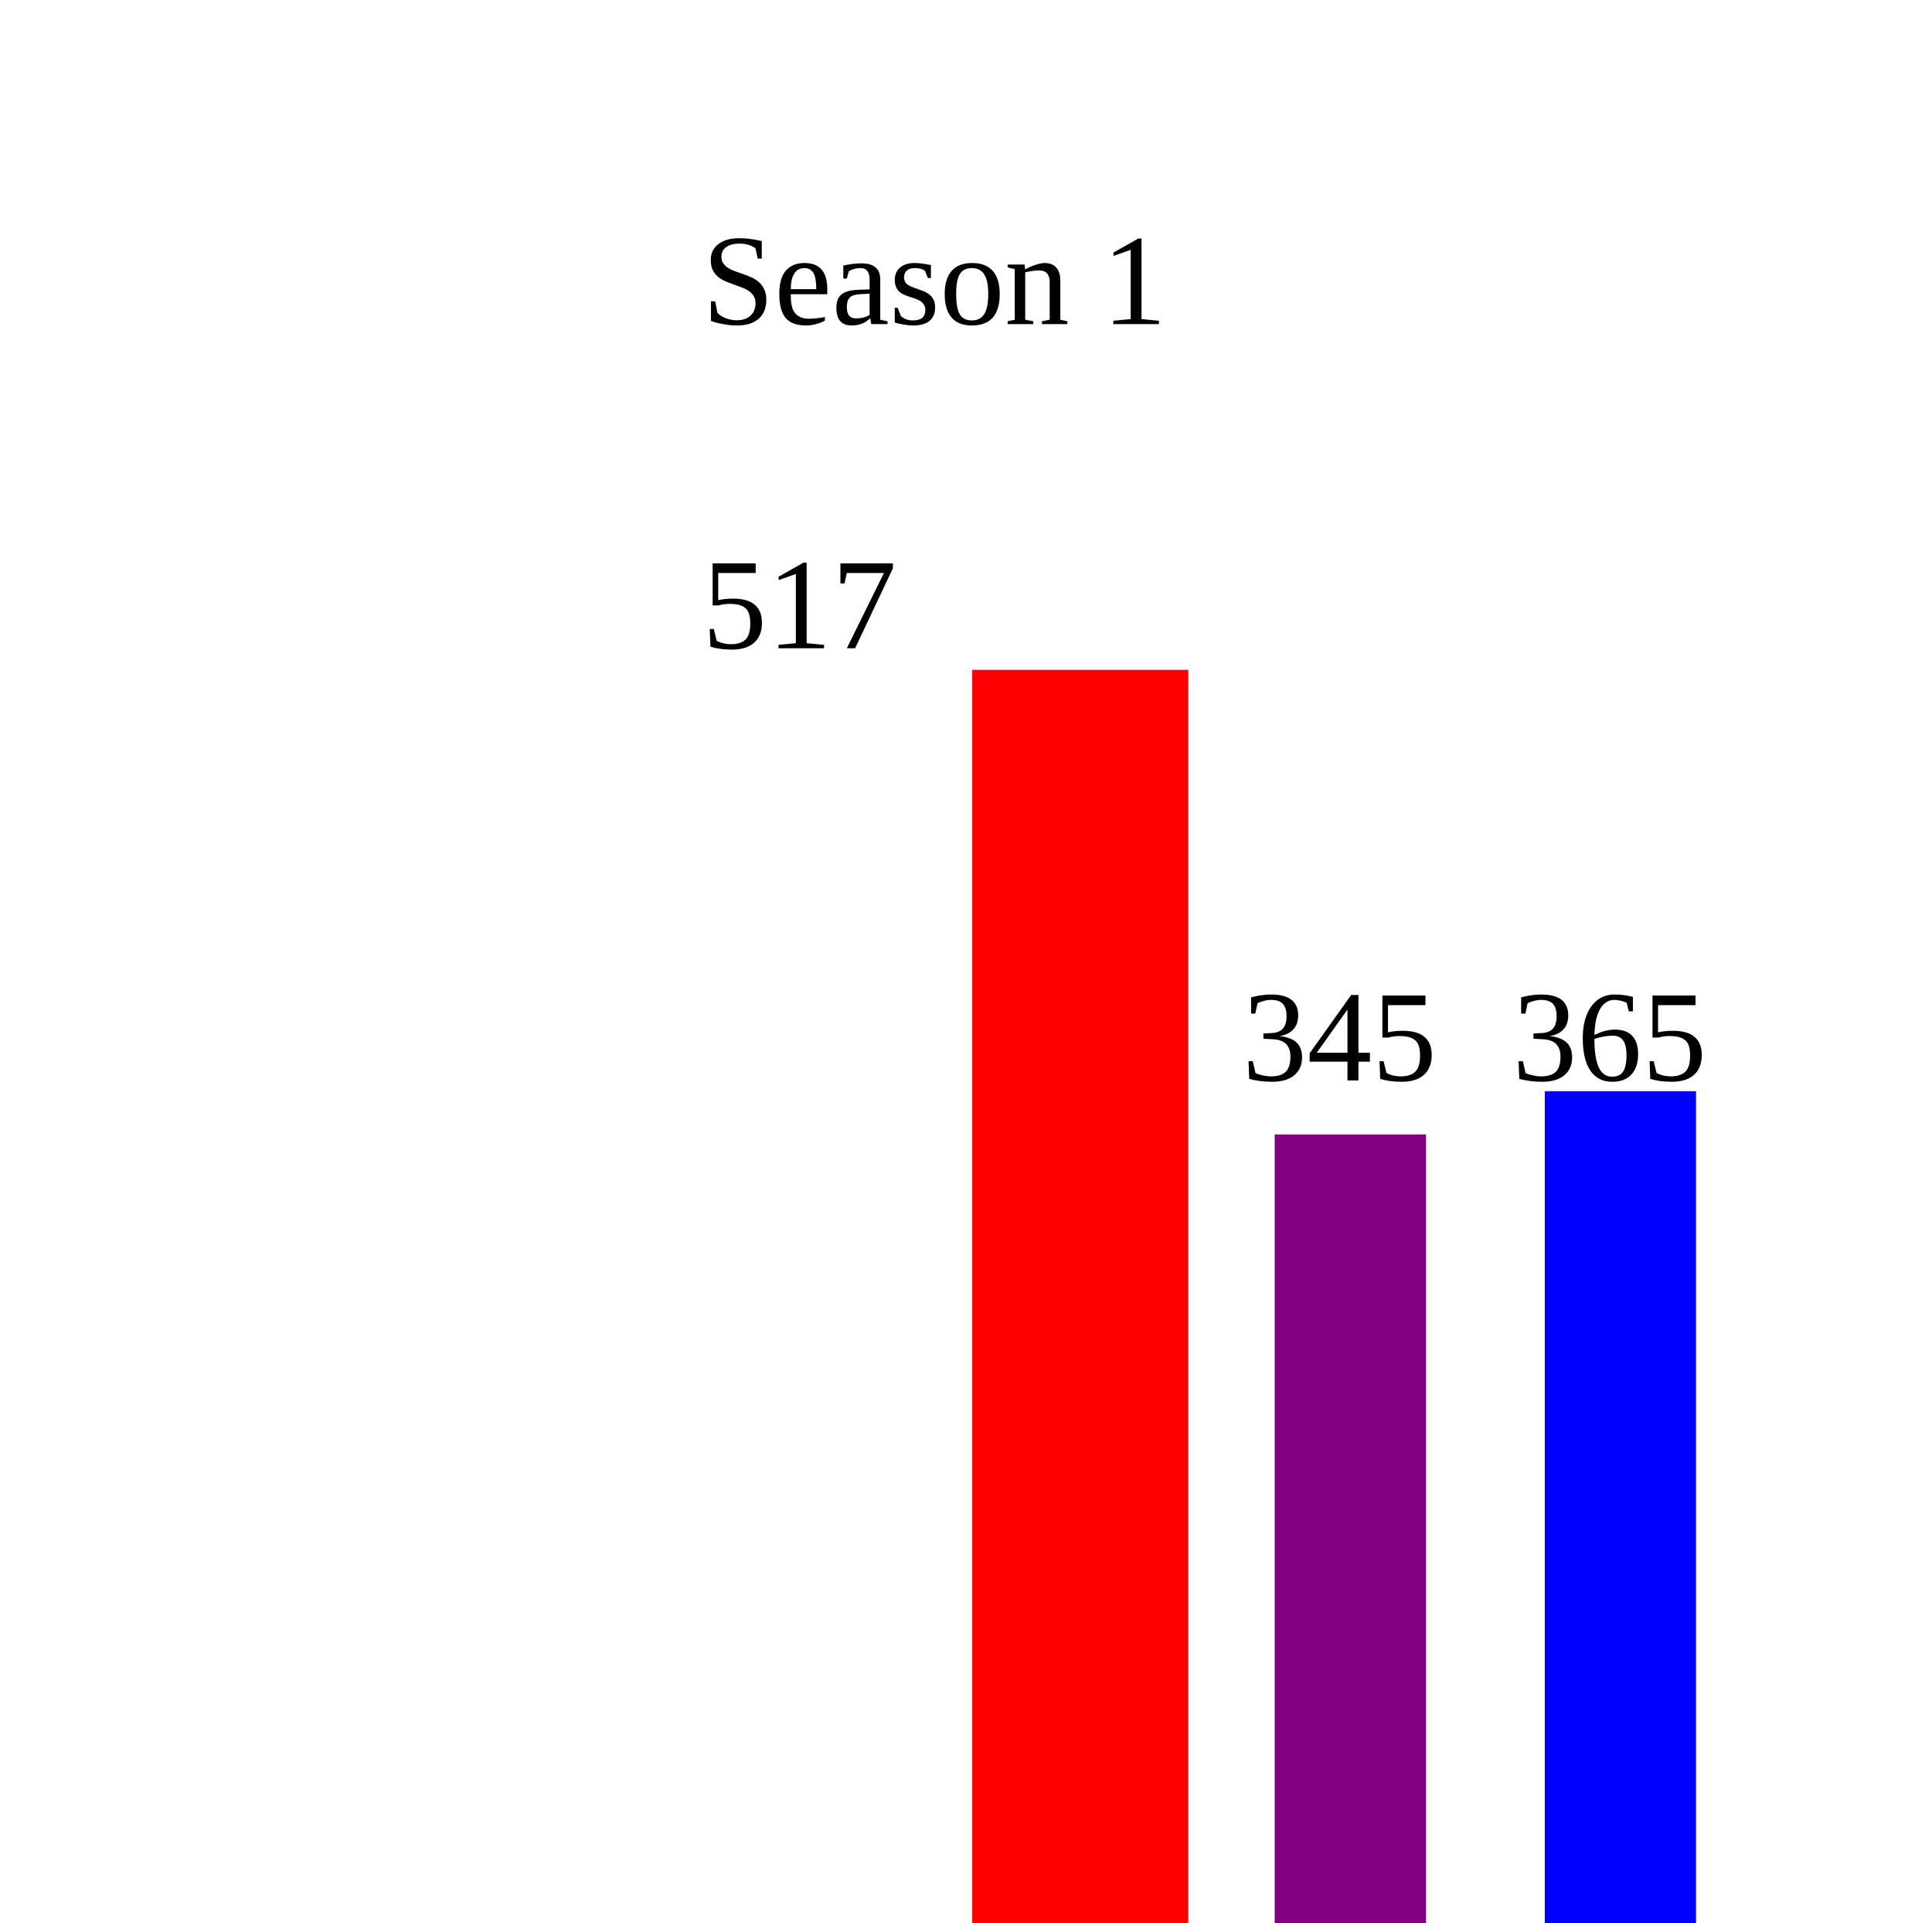
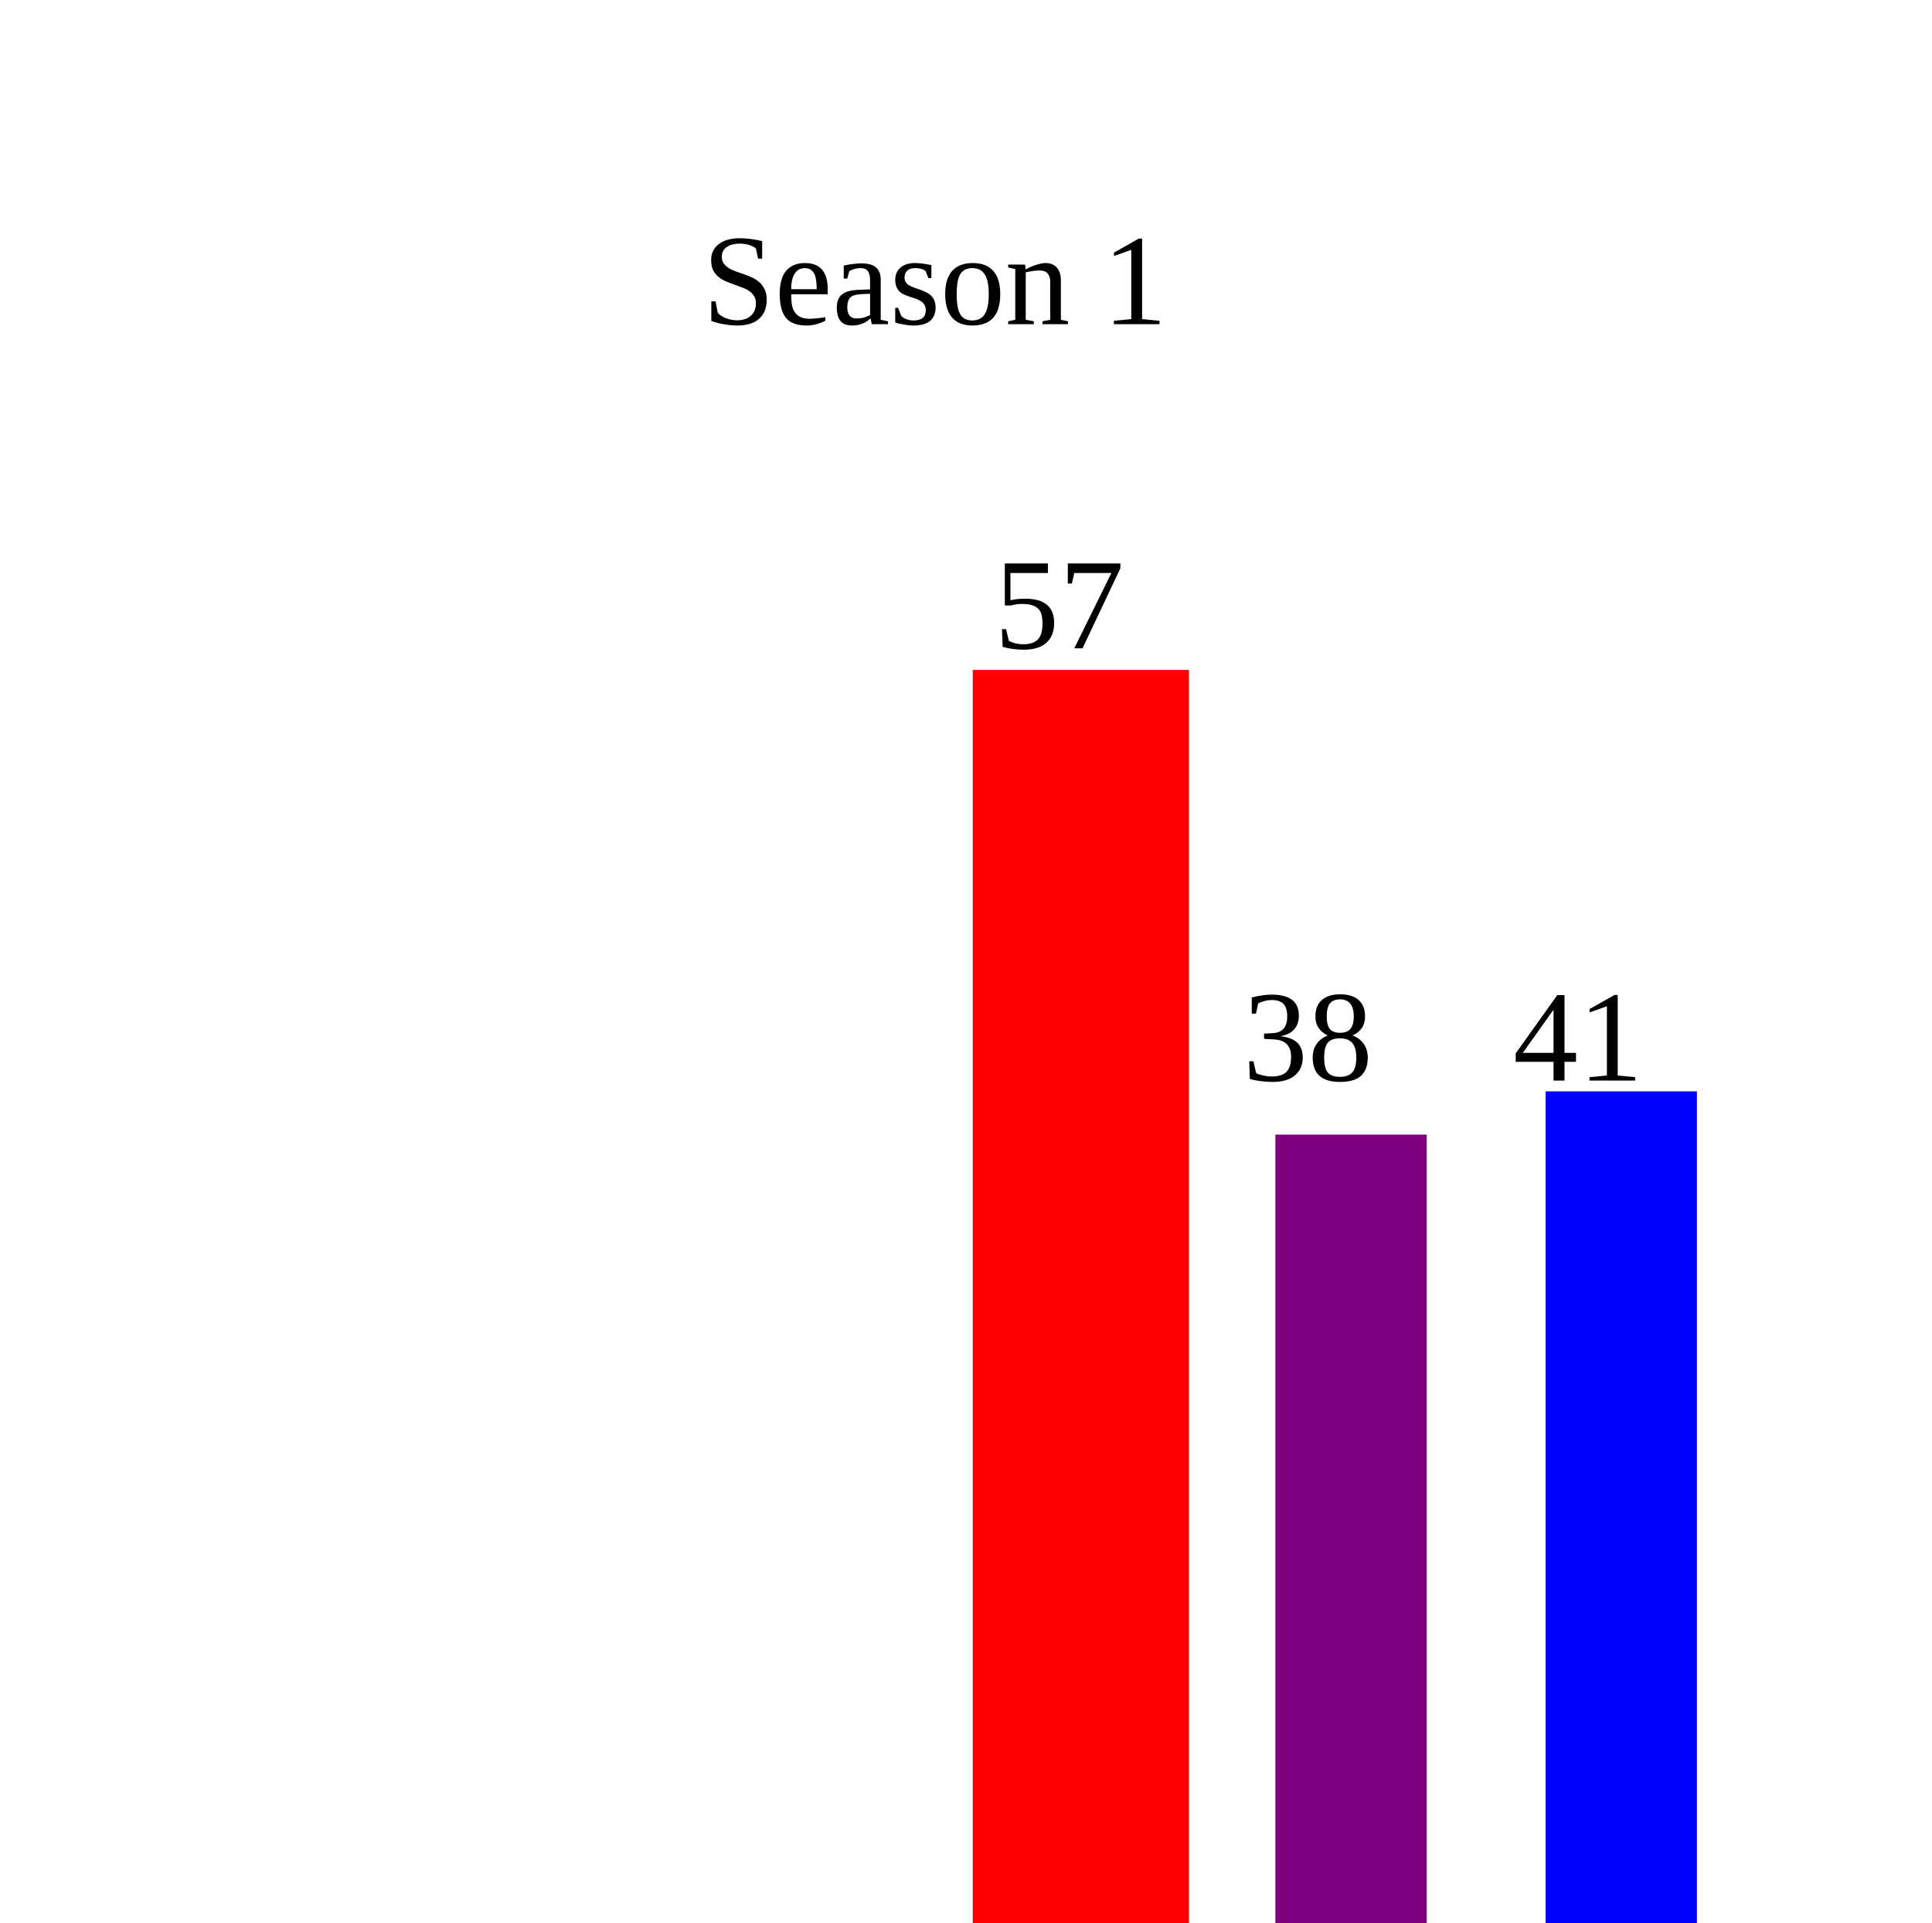
<svg xmlns="http://www.w3.org/2000/svg" width="100%" height="100%">
  <g id="wholePlot" transform="translate(50, 200)">
    <g id="Fry">
      <text x="15" y="-170">Season 1</text>
      <g class="fryInfo">
-         <text x="15" y="-140">517</text>
+         <text x="42" y="-140">57</text>
      </g>
      <line stroke="red" x1="50" x2="50" y1="0" y2="-138" fill="red" style="stroke-width:20" />
-       <text x="65" y="-100">345</text>
+       <text x="65" y="-100">38</text>
      <line stroke="blue" x1="100" x2="100" y1="0" y2="-99" style="stroke-width:14" />
-       <text x="90" y="-100">365</text>
+       <text x="90" y="-100">41</text>
      <line stroke="purple" x1="75" x2="75" y1="0" y2="-95" style="stroke-width:14" />
      <text fill="red" x="160" y="-100">Fry</text>
      <text fill="purple" x="160" y="-80">Leela</text>
      <text fill="blue" x="160" y="-60">Bender</text>
    </g>
  </g>
  <text />
</svg>
